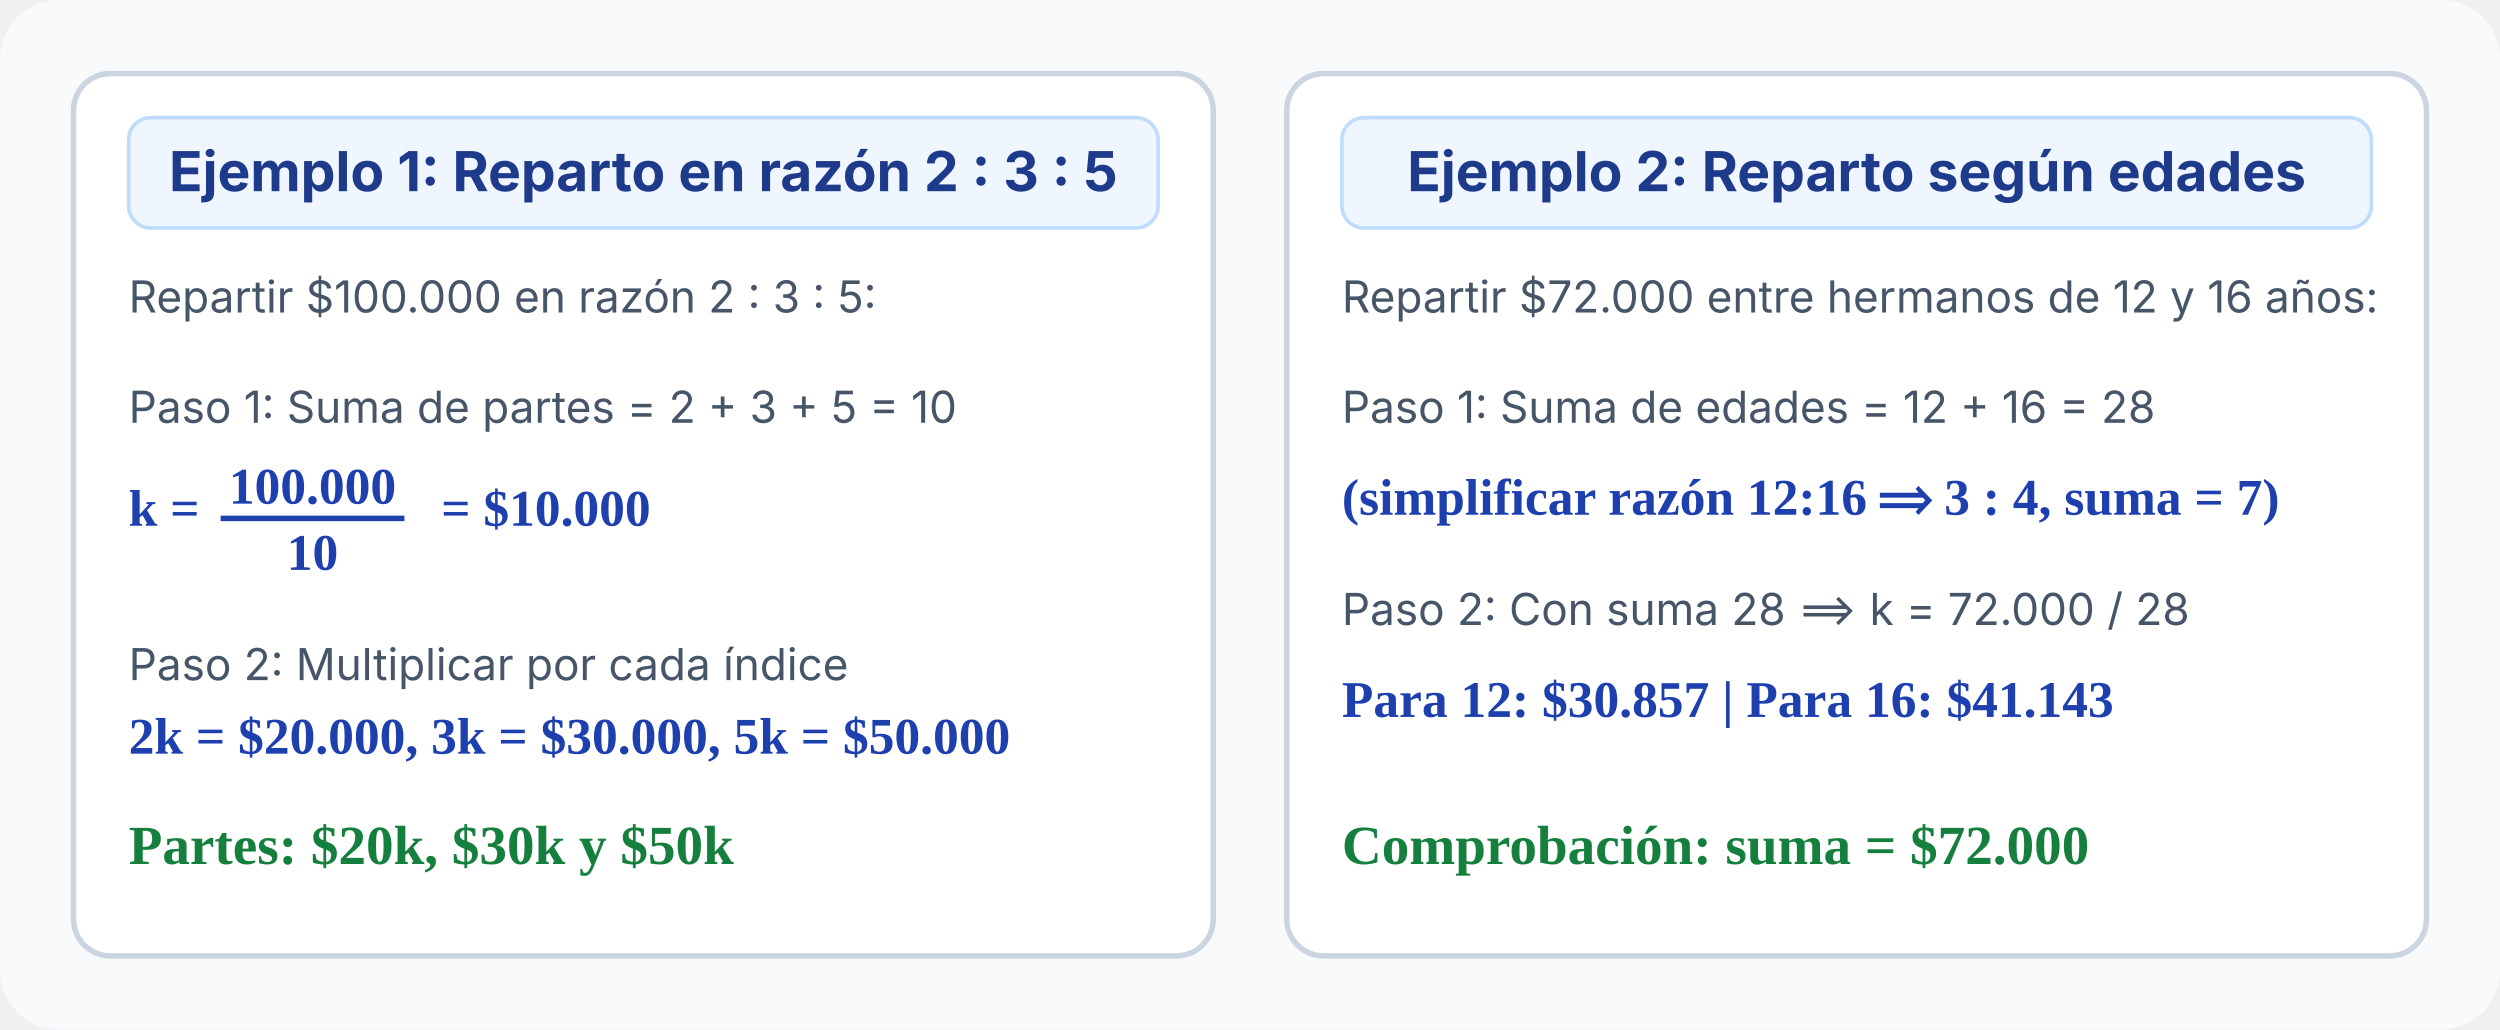
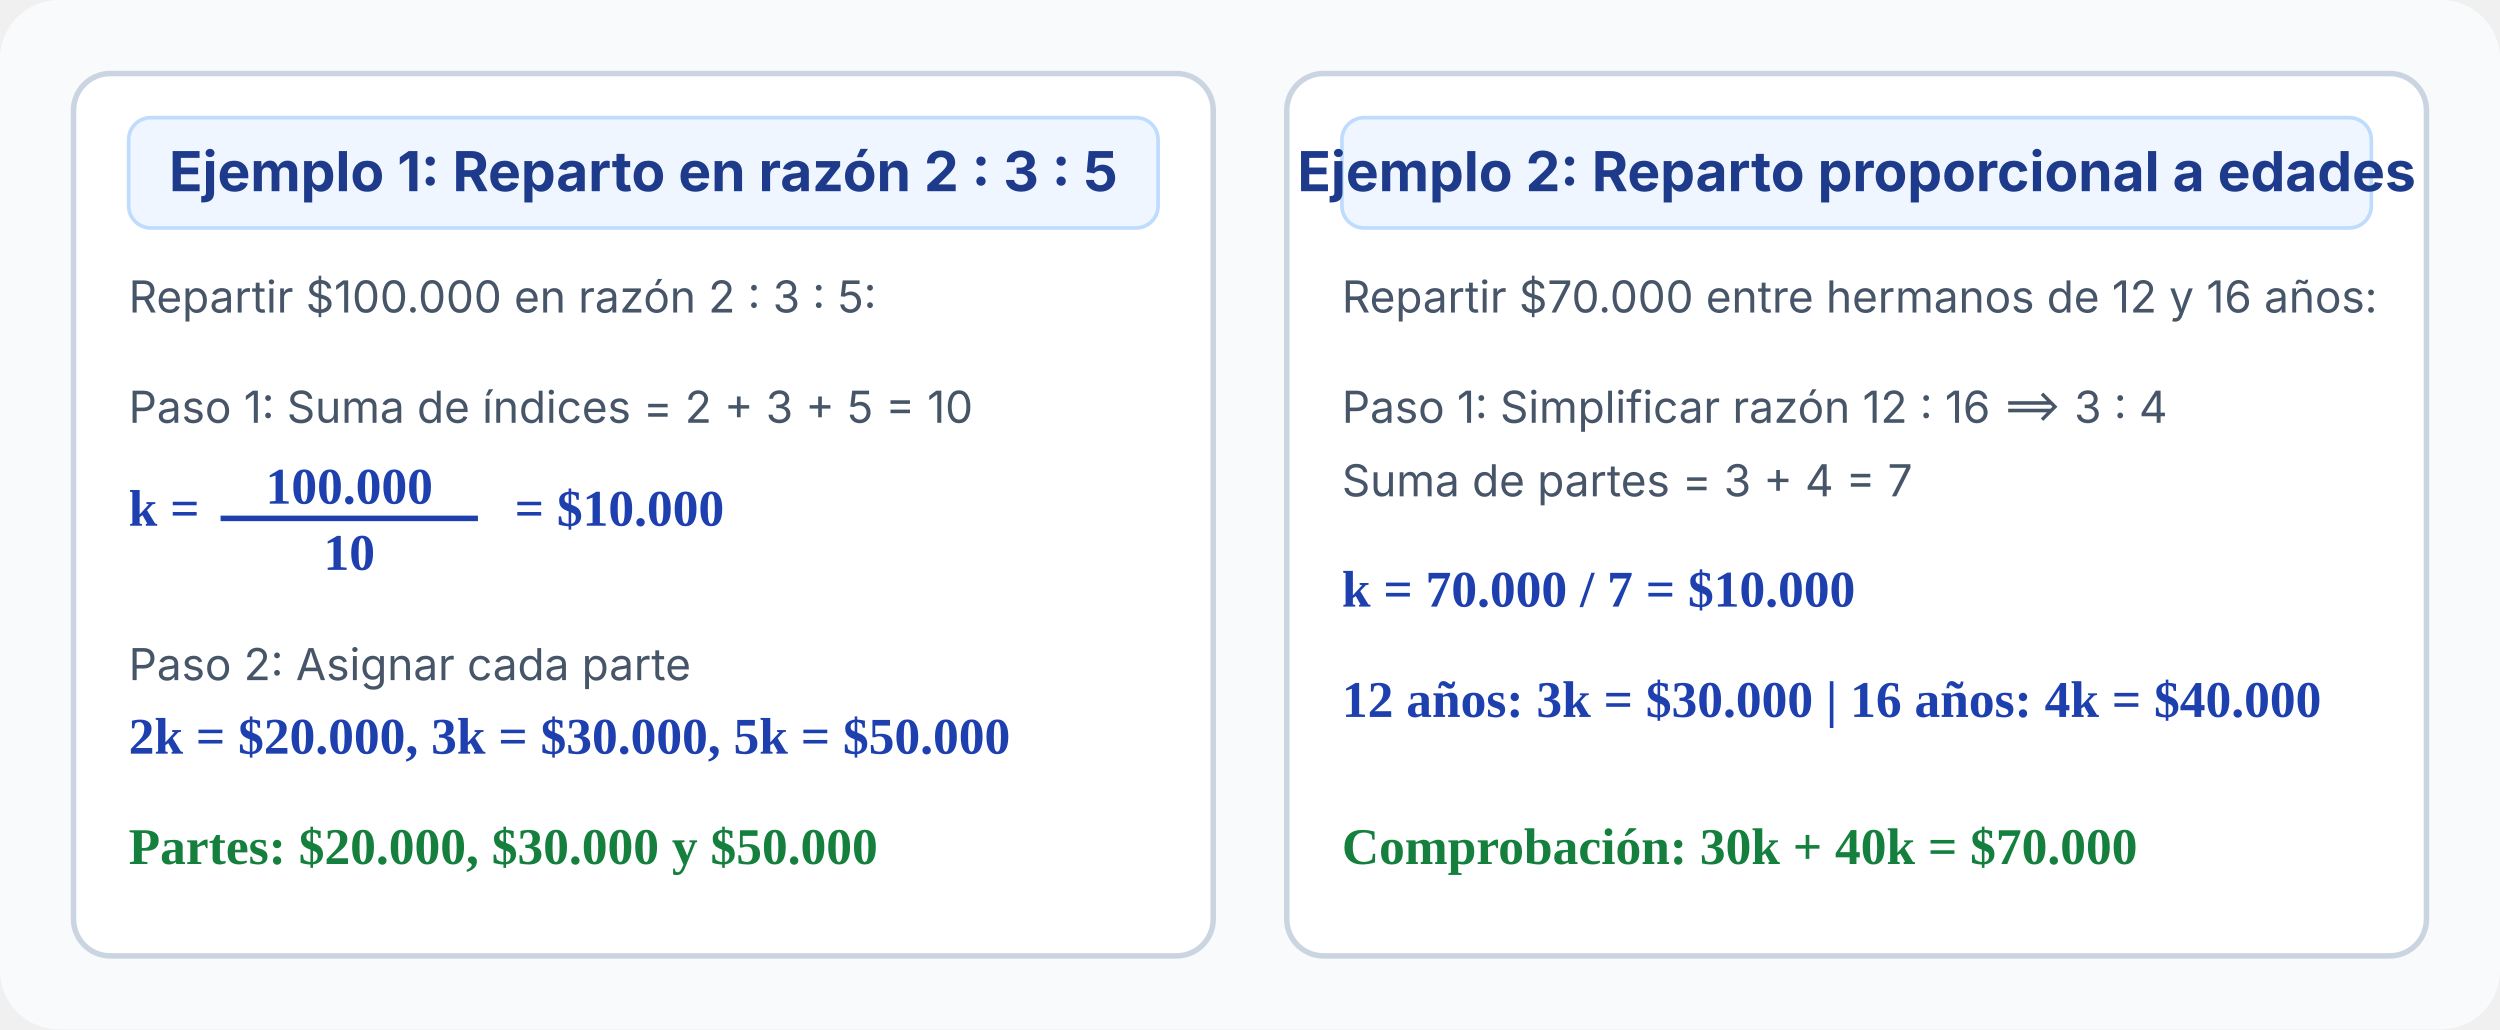
<svg xmlns="http://www.w3.org/2000/svg" viewBox="0 0 680 280" width="100%" height="100%">
  <defs>
    <style>
      .bg { fill: #f8fafc; }
      .card { fill: #ffffff; stroke: #cbd5e1; stroke-width: 1.5; rx: 10; }
      .title { font-family: system-ui, -apple-system, sans-serif; font-size: 15px; font-weight: 700; fill: #1e3a8a; }
      .badge { fill: #eff6ff; stroke: #bfdbfe; stroke-width: 1; rx: 6; }
      .text-step { font-family: system-ui, -apple-system, sans-serif; font-size: 12px; fill: #475569; }
      .math { font-family: "Cambria Math", "Times New Roman", serif; font-size: 14px; font-weight: bold; fill: #1e40af; }
-       .res { font-family: "Cambria Math", "Times New Roman", serif; font-size: 15px; font-weight: bold; fill: #15803d; }
+       .res { font-family: "Cambria Math", "Times New Roman", serif; font-size: 14px; font-weight: bold; fill: #15803d; }
      .frac-line { stroke: #1e40af; stroke-width: 1.5; }
    </style>
  </defs>
  <rect width="680" height="280" class="bg" rx="16" />
  <rect x="20" y="20" width="310" height="240" class="card" />
  <rect x="35" y="32" width="280" height="30" class="badge" />
  <text x="175" y="52" text-anchor="middle" class="title">Ejemplo 1: Reparto en razón 2 : 3 : 5</text>
  <text x="35" y="85" class="text-step">Repartir $100.000 en razón 2 : 3 : 5:</text>
-   <text x="35" y="115" class="text-step">Paso 1: Suma de partes = 2 + 3 + 5 = 10</text>
+   <text x="35" y="115" class="text-step">Paso 1: Suma de índices = 2 + 3 + 5 = 10</text>
  <g transform="translate(35, 125)">
    <text x="0" y="18" class="math">k =</text>
    <g transform="translate(25, 0)">
-       <text x="25" y="12" class="math" text-anchor="middle">100.000</text>
-       <line x1="0" y1="16" x2="50" y2="16" class="frac-line" />
-       <text x="25" y="30" class="math" text-anchor="middle">10</text>
+       <text x="35" y="12" class="math" text-anchor="middle">100.000</text>
+       <line x1="0" y1="16" x2="70" y2="16" class="frac-line" />
+       <text x="35" y="30" class="math" text-anchor="middle">10</text>
    </g>
-     <text x="85" y="18" class="math">= $10.000</text>
+     <text x="105" y="18" class="math">= $10.000</text>
  </g>
-   <text x="35" y="185" class="text-step">Paso 2: Multiplicar por cada índice</text>
+   <text x="35" y="185" class="text-step">Paso 2: Asignar cada parte</text>
  <text x="35" y="205" class="math">2k = $20.000, 3k = $30.000, 5k = $50.000</text>
-   <text x="35" y="235" class="res">Partes: $20k, $30k y $50k</text>
+   <text x="35" y="235" class="res">Partes: $20.000, $30.000 y $50.000</text>
  <rect x="350" y="20" width="310" height="240" class="card" />
  <rect x="365" y="32" width="280" height="30" class="badge" />
-   <text x="505" y="52" text-anchor="middle" class="title">Ejemplo 2: Reparto según edades</text>
-   <text x="365" y="85" class="text-step">Repartir $72.000 entre hermanos de 12 y 16 años:</text>
-   <text x="365" y="115" class="text-step">Paso 1: Suma de edades = 12 + 16 = 28</text>
-   <text x="365" y="140" class="math">(simplificar razón 12:16 ⟹ 3 : 4, suma = 7)</text>
-   <text x="365" y="170" class="text-step">Paso 2: Con suma 28 ⟹ k = 72.000 / 28</text>
-   <text x="365" y="195" class="math">Para 12: $30.857 | Para 16: $41.143</text>
-   <text x="365" y="235" class="res">Comprobación: suma = $72.000</text>
+   <text x="505" y="52" text-anchor="middle" class="title">Ejemplo 2: Reparto proporcional a edades</text>
+   <text x="365" y="85" class="text-step">Repartir $70.000 entre hermanos de 12 y 16 años:</text>
+   <text x="365" y="115" class="text-step">Paso 1: Simplificar razón 12 : 16 ⟹ 3 : 4</text>
+   <text x="365" y="135" class="text-step">Suma de partes = 3 + 4 = 7</text>
+   <text x="365" y="165" class="math">k = 70.000 / 7 = $10.000</text>
+   <text x="365" y="195" class="math">12 años: 3k = $30.000 | 16 años: 4k = $40.000</text>
+   <text x="365" y="235" class="res">Comprobación: 30k + 40k = $70.000</text>
</svg>
